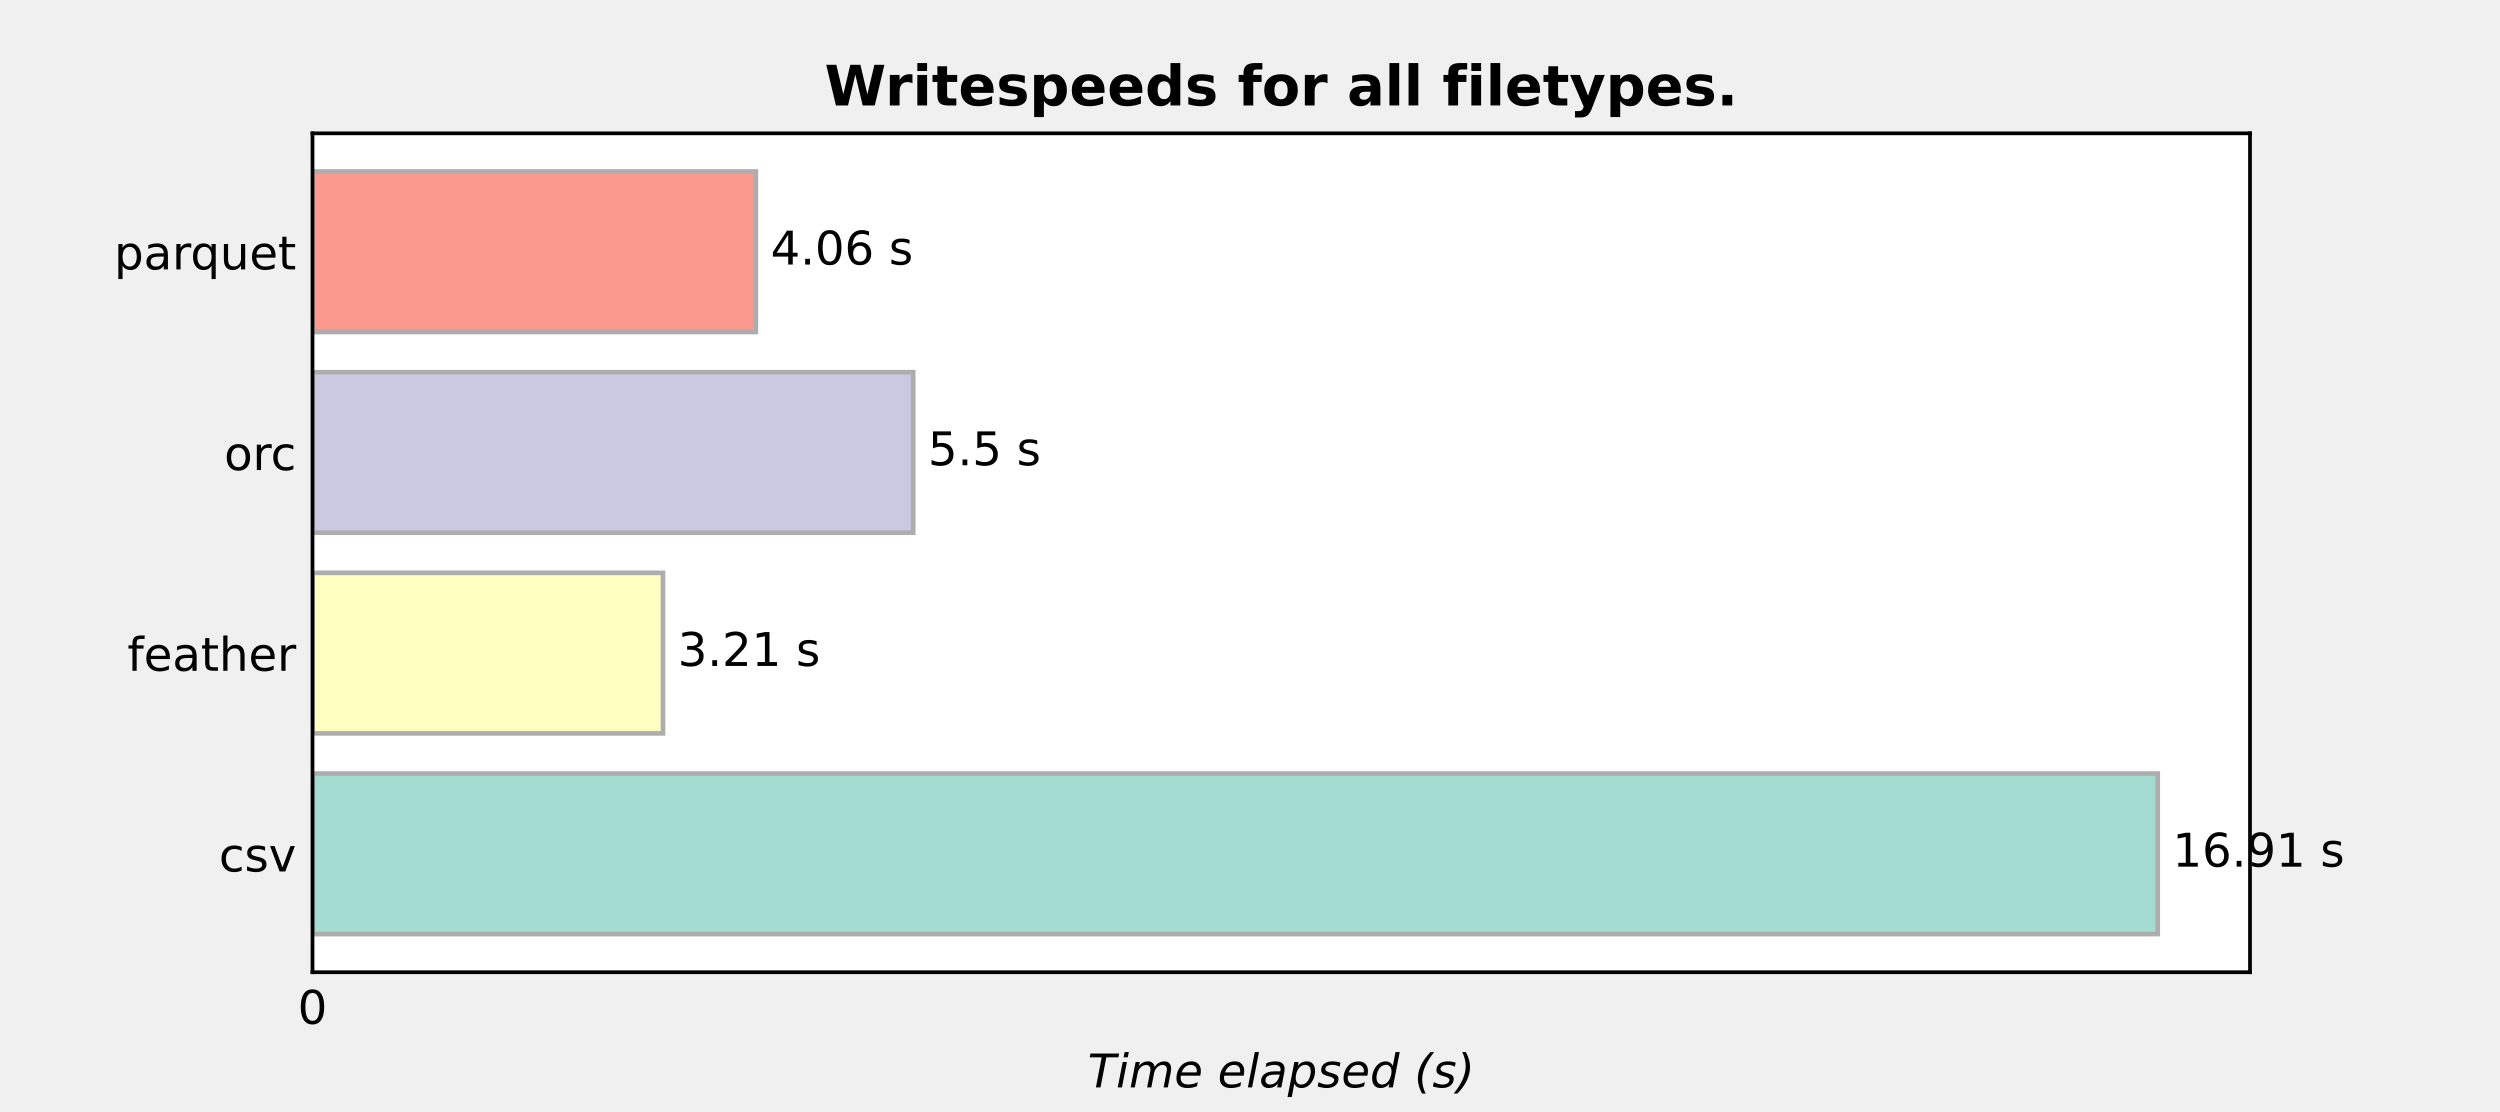
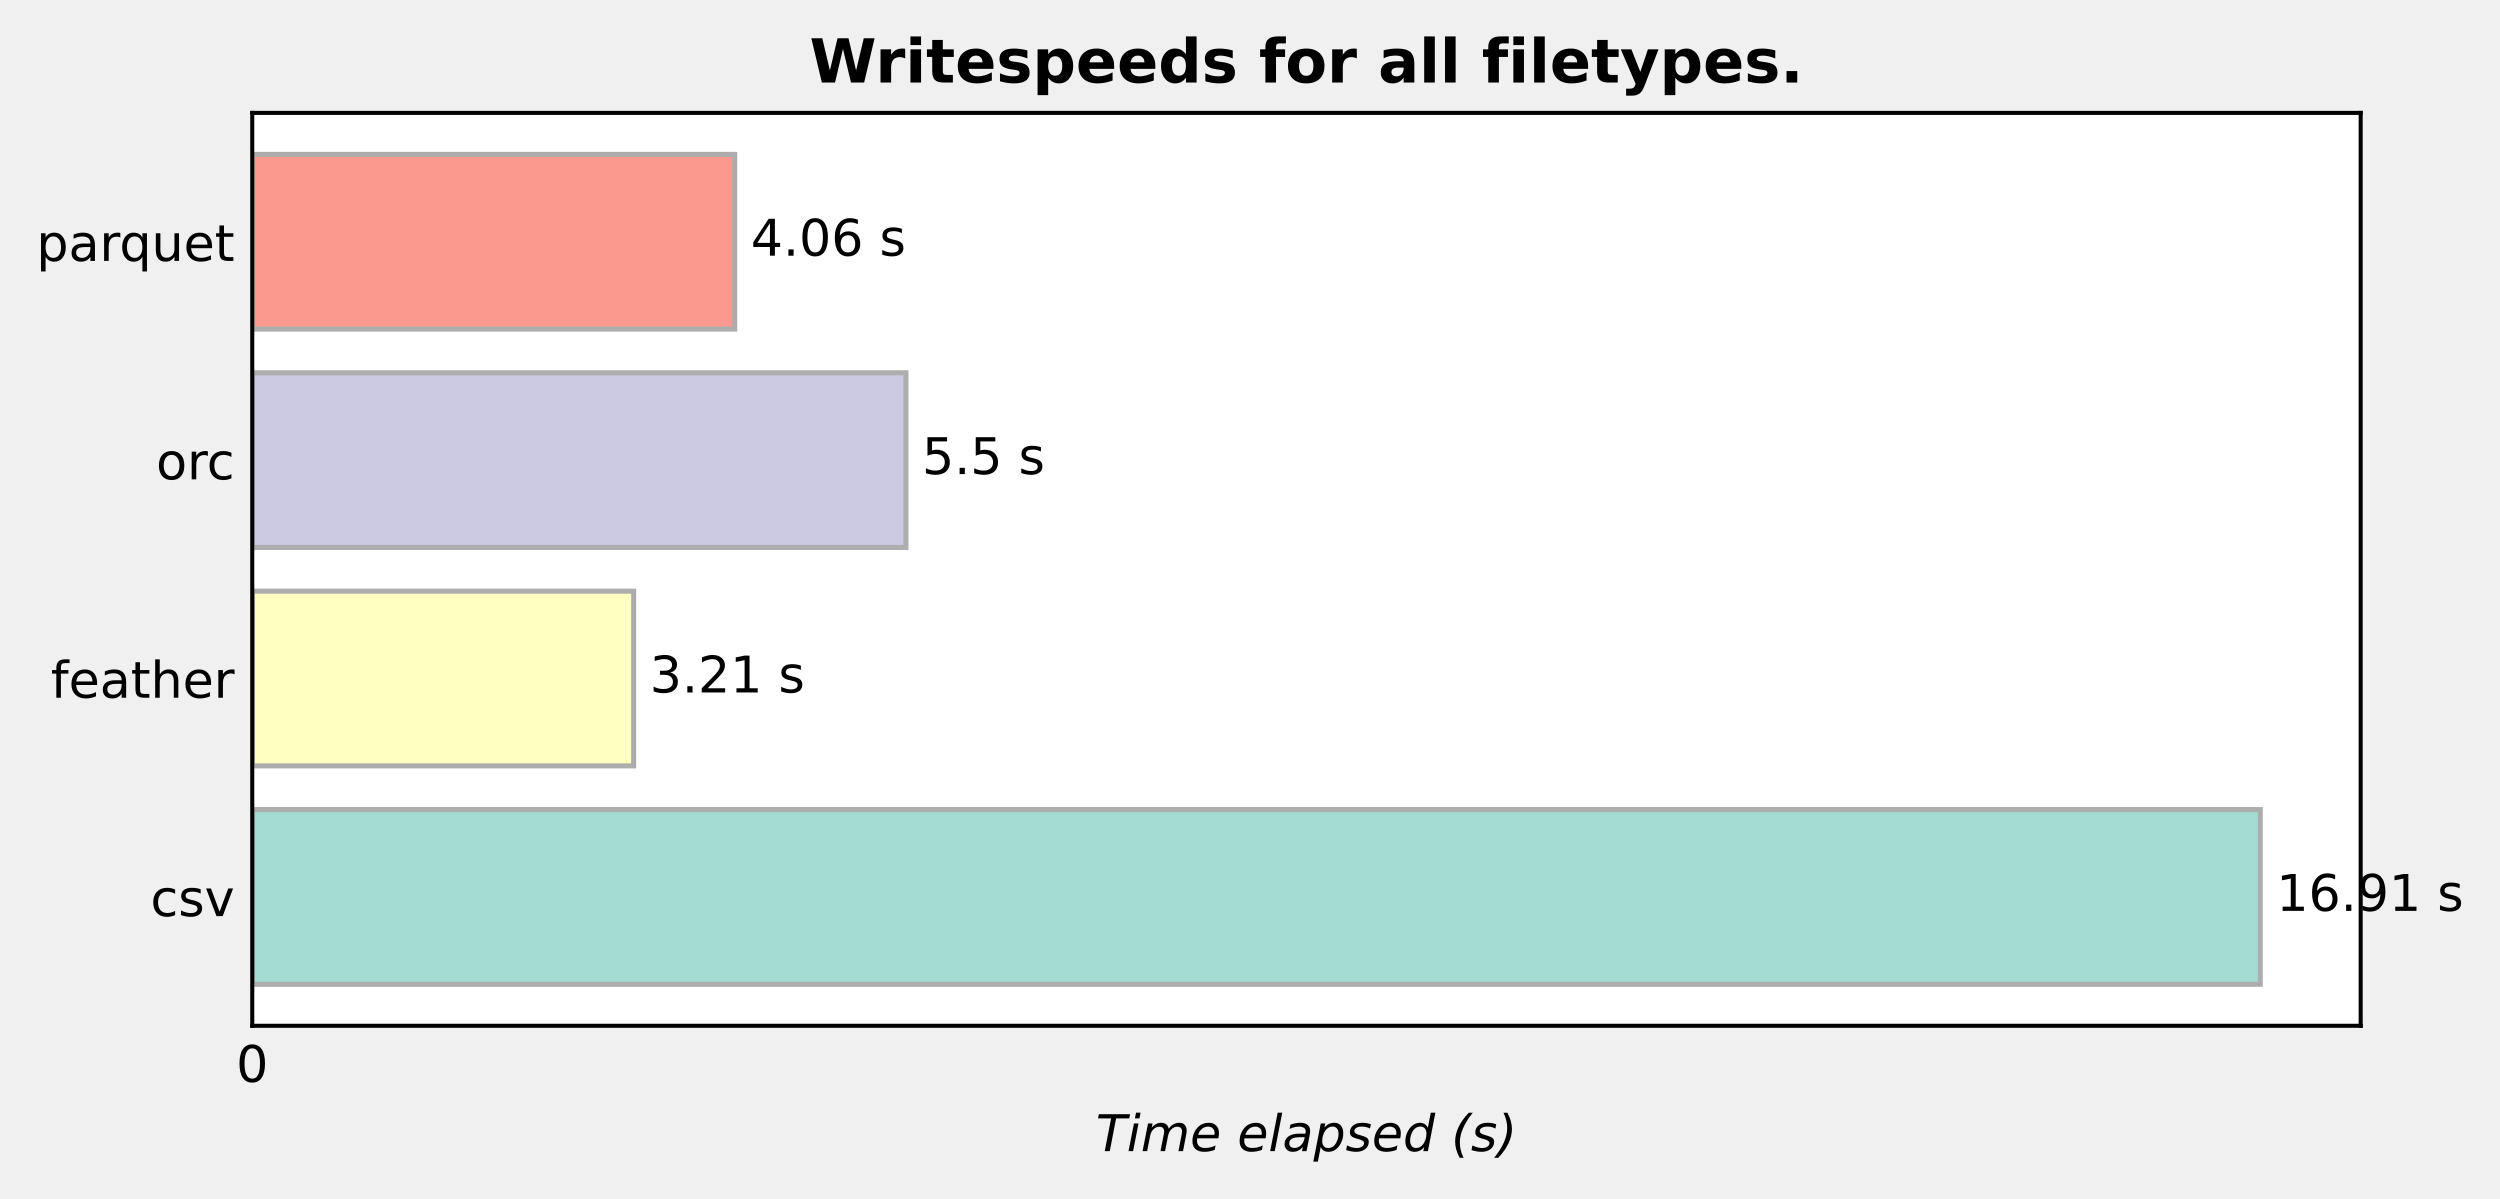
- <svg xmlns="http://www.w3.org/2000/svg" xmlns:xlink="http://www.w3.org/1999/xlink" width="537.84pt" height="239.04pt" viewBox="0 0 537.84 239.04" version="1.1">
+ <svg xmlns="http://www.w3.org/2000/svg" xmlns:xlink="http://www.w3.org/1999/xlink" width="494.243pt" height="236.85pt" viewBox="0 0 494.243 236.85" version="1.1">
  <defs>
    <style type="text/css">*{stroke-linejoin: round; stroke-linecap: butt}</style>
  </defs>
  <g id="figure_1">
    <g id="patch_1">
-       <path d="M 0 239.04  L 537.84 239.04  L 537.84 0  L 0 0  L 0 239.04  z " style="fill: none" />
+       <path d="M 0 236.85  L 494.243 236.85  L 494.243 0  L 0 0  L 0 236.85  z " style="fill: none" />
    </g>
    <g id="axes_1">
      <g id="patch_2">
-         <path d="M 67.23 209.16  L 484.056 209.16  L 484.056 28.685  L 67.23 28.685  z " style="fill: #ffffff" />
+         <path d="M 49.872 202.793  L 466.698 202.793  L 466.698 22.318  L 49.872 22.318  z " style="fill: #ffffff" />
      </g>
      <g id="patch_3">
-         <path d="M 67.23 200.957  L 464.207 200.957  L 464.207 166.416  L 67.23 166.416  z " clip-path="url(#pe76f2ba23a)" style="fill: #8dd3c7; opacity: 0.8; stroke: #999999; stroke-linejoin: miter" />
+         <path d="M 49.872 194.59  L 446.849 194.59  L 446.849 160.049  L 49.872 160.049  z " clip-path="url(#pdbba429bac)" style="fill: #8dd3c7; opacity: 0.8; stroke: #999999; stroke-linejoin: miter" />
      </g>
      <g id="patch_4">
-         <path d="M 67.23 157.781  L 142.631 157.781  L 142.631 123.24  L 67.23 123.24  z " clip-path="url(#pe76f2ba23a)" style="fill: #ffffb3; opacity: 0.8; stroke: #999999; stroke-linejoin: miter" />
+         <path d="M 49.872 151.414  L 125.273 151.414  L 125.273 116.873  L 49.872 116.873  z " clip-path="url(#pdbba429bac)" style="fill: #ffffb3; opacity: 0.8; stroke: #999999; stroke-linejoin: miter" />
      </g>
      <g id="patch_5">
-         <path d="M 67.23 114.605  L 196.46 114.605  L 196.46 80.064  L 67.23 80.064  z " clip-path="url(#pe76f2ba23a)" style="fill: #bebada; opacity: 0.8; stroke: #999999; stroke-linejoin: miter" />
+         <path d="M 49.872 108.238  L 179.102 108.238  L 179.102 73.697  L 49.872 73.697  z " clip-path="url(#pdbba429bac)" style="fill: #bebada; opacity: 0.8; stroke: #999999; stroke-linejoin: miter" />
      </g>
      <g id="patch_6">
-         <path d="M 67.23 71.429  L 162.612 71.429  L 162.612 36.888  L 67.23 36.888  z " clip-path="url(#pe76f2ba23a)" style="fill: #fb8072; opacity: 0.8; stroke: #999999; stroke-linejoin: miter" />
+         <path d="M 49.872 65.062  L 145.254 65.062  L 145.254 30.522  L 49.872 30.522  z " clip-path="url(#pdbba429bac)" style="fill: #fb8072; opacity: 0.8; stroke: #999999; stroke-linejoin: miter" />
      </g>
      <g id="matplotlib.axis_1">
        <g id="xtick_1">
          <g id="line2d_1" />
          <g id="text_1">
-             <g transform="translate(64.04875 220.2584)scale(0.1 -0.1)">
+             <g transform="translate(46.69062 213.8918)scale(0.1 -0.1)">
              <defs>
                <path id="DejaVuSans-30" d="M 2034 4250  Q 1547 4250 1301 3770  Q 1056 3291 1056 2328  Q 1056 1369 1301 889  Q 1547 409 2034 409  Q 2525 409 2770 889  Q 3016 1369 3016 2328  Q 3016 3291 2770 3770  Q 2525 4250 2034 4250  z M 2034 4750  Q 2819 4750 3233 4129  Q 3647 3509 3647 2328  Q 3647 1150 3233 529  Q 2819 -91 2034 -91  Q 1250 -91 836 529  Q 422 1150 422 2328  Q 422 3509 836 4129  Q 1250 4750 2034 4750  z " transform="scale(0.015625)" />
              </defs>
              <use xlink:href="#DejaVuSans-30" />
            </g>
          </g>
        </g>
        <g id="text_2">
-           <g transform="translate(234.0094 233.9366)scale(0.1 -0.1)">
+           <g transform="translate(216.6513 227.5699)scale(0.1 -0.1)">
            <defs>
              <path id="DejaVuSans-Oblique-54" d="M 378 4666  L 4325 4666  L 4225 4134  L 2559 4134  L 1759 0  L 1125 0  L 1925 4134  L 275 4134  L 378 4666  z " transform="scale(0.015625)" />
              <path id="DejaVuSans-Oblique-69" d="M 1172 4863  L 1747 4863  L 1606 4134  L 1031 4134  L 1172 4863  z M 909 3500  L 1484 3500  L 800 0  L 225 0  L 909 3500  z " transform="scale(0.015625)" />
              <path id="DejaVuSans-Oblique-6d" d="M 5747 2113  L 5338 0  L 4763 0  L 5166 2094  Q 5191 2228 5203 2325  Q 5216 2422 5216 2491  Q 5216 2772 5059 2928  Q 4903 3084 4622 3084  Q 4203 3084 3875 2770  Q 3547 2456 3450 1953  L 3066 0  L 2491 0  L 2900 2094  Q 2925 2209 2937 2307  Q 2950 2406 2950 2484  Q 2950 2769 2794 2926  Q 2638 3084 2363 3084  Q 1938 3084 1609 2770  Q 1281 2456 1184 1953  L 800 0  L 225 0  L 909 3500  L 1484 3500  L 1375 2956  Q 1609 3263 1923 3423  Q 2238 3584 2597 3584  Q 2978 3584 3223 3384  Q 3469 3184 3519 2828  Q 3781 3197 4126 3390  Q 4472 3584 4856 3584  Q 5306 3584 5551 3325  Q 5797 3066 5797 2591  Q 5797 2488 5784 2364  Q 5772 2241 5747 2113  z " transform="scale(0.015625)" />
              <path id="DejaVuSans-Oblique-65" d="M 3078 2063  Q 3088 2113 3092 2166  Q 3097 2219 3097 2272  Q 3097 2653 2873 2875  Q 2650 3097 2266 3097  Q 1838 3097 1509 2826  Q 1181 2556 1013 2059  L 3078 2063  z M 3578 1613  L 903 1613  Q 884 1494 878 1425  Q 872 1356 872 1306  Q 872 872 1139 634  Q 1406 397 1894 397  Q 2269 397 2603 481  Q 2938 566 3225 728  L 3116 159  Q 2806 34 2476 -28  Q 2147 -91 1806 -91  Q 1078 -91 686 257  Q 294 606 294 1247  Q 294 1794 489 2264  Q 684 2734 1063 3103  Q 1306 3334 1642 3459  Q 1978 3584 2356 3584  Q 2950 3584 3301 3228  Q 3653 2872 3653 2272  Q 3653 2128 3634 1964  Q 3616 1800 3578 1613  z " transform="scale(0.015625)" />
              <path id="DejaVuSans-Oblique-20" transform="scale(0.015625)" />
              <path id="DejaVuSans-Oblique-6c" d="M 1172 4863  L 1747 4863  L 800 0  L 225 0  L 1172 4863  z " transform="scale(0.015625)" />
              <path id="DejaVuSans-Oblique-61" d="M 3438 1997  L 3047 0  L 2472 0  L 2578 531  Q 2325 219 2001 64  Q 1678 -91 1281 -91  Q 834 -91 548 182  Q 263 456 263 884  Q 263 1497 752 1853  Q 1241 2209 2100 2209  L 2900 2209  L 2931 2363  Q 2938 2388 2941 2417  Q 2944 2447 2944 2509  Q 2944 2788 2717 2942  Q 2491 3097 2081 3097  Q 1800 3097 1504 3025  Q 1209 2953 897 2809  L 997 3341  Q 1322 3463 1633 3523  Q 1944 3584 2234 3584  Q 2853 3584 3176 3315  Q 3500 3047 3500 2534  Q 3500 2431 3484 2292  Q 3469 2153 3438 1997  z M 2816 1759  L 2241 1759  Q 1534 1759 1195 1570  Q 856 1381 856 984  Q 856 709 1029 553  Q 1203 397 1509 397  Q 1978 397 2328 733  Q 2678 1069 2791 1631  L 2816 1759  z " transform="scale(0.015625)" />
              <path id="DejaVuSans-Oblique-70" d="M 3175 2156  Q 3175 2616 2975 2859  Q 2775 3103 2400 3103  Q 2144 3103 1911 2972  Q 1678 2841 1497 2591  Q 1319 2344 1212 1994  Q 1106 1644 1106 1300  Q 1106 863 1306 627  Q 1506 391 1875 391  Q 2147 391 2380 519  Q 2613 647 2778 891  Q 2956 1147 3065 1494  Q 3175 1841 3175 2156  z M 1394 2969  Q 1625 3272 1939 3428  Q 2253 3584 2638 3584  Q 3175 3584 3472 3232  Q 3769 2881 3769 2247  Q 3769 1728 3584 1258  Q 3400 788 3053 416  Q 2822 169 2531 39  Q 2241 -91 1919 -91  Q 1547 -91 1294 64  Q 1041 219 916 525  L 556 -1331  L -19 -1331  L 922 3500  L 1497 3500  L 1394 2969  z " transform="scale(0.015625)" />
              <path id="DejaVuSans-Oblique-73" d="M 3200 3397  L 3091 2853  Q 2863 2978 2609 3040  Q 2356 3103 2088 3103  Q 1634 3103 1373 2948  Q 1113 2794 1113 2528  Q 1113 2219 1719 2053  Q 1766 2041 1788 2034  L 1972 1978  Q 2547 1819 2739 1644  Q 2931 1469 2931 1166  Q 2931 609 2489 259  Q 2047 -91 1331 -91  Q 1053 -91 747 -37  Q 441 16 72 128  L 184 722  Q 500 559 806 475  Q 1113 391 1394 391  Q 1816 391 2080 572  Q 2344 753 2344 1031  Q 2344 1331 1650 1516  L 1591 1531  L 1394 1581  Q 956 1697 753 1886  Q 550 2075 550 2369  Q 550 2928 970 3256  Q 1391 3584 2113 3584  Q 2397 3584 2667 3537  Q 2938 3491 3200 3397  z " transform="scale(0.015625)" />
              <path id="DejaVuSans-Oblique-64" d="M 2675 525  Q 2444 222 2128 65  Q 1813 -91 1428 -91  Q 903 -91 598 267  Q 294 625 294 1247  Q 294 1766 478 2236  Q 663 2706 1013 3078  Q 1244 3325 1534 3454  Q 1825 3584 2144 3584  Q 2481 3584 2739 3421  Q 2997 3259 3138 2956  L 3513 4863  L 4091 4863  L 3144 0  L 2566 0  L 2675 525  z M 891 1350  Q 891 897 1095 644  Q 1300 391 1663 391  Q 1931 391 2161 520  Q 2391 650 2566 903  Q 2750 1166 2856 1509  Q 2963 1853 2963 2188  Q 2963 2622 2758 2865  Q 2553 3109 2194 3109  Q 1922 3109 1687 2981  Q 1453 2853 1288 2613  Q 1106 2353 998 2009  Q 891 1666 891 1350  z " transform="scale(0.015625)" />
              <path id="DejaVuSans-Oblique-28" d="M 2731 4856  Q 1903 3822 1495 2892  Q 1088 1963 1088 1100  Q 1088 606 1206 120  Q 1325 -366 1563 -844  L 1063 -844  Q 775 -306 634 201  Q 494 709 494 1197  Q 494 2125 923 3036  Q 1353 3947 2222 4856  L 2731 4856  z " transform="scale(0.015625)" />
              <path id="DejaVuSans-Oblique-29" d="M -397 -844  Q 434 191 840 1120  Q 1247 2050 1247 2913  Q 1247 3406 1130 3892  Q 1013 4378 775 4856  L 1275 4856  Q 1563 4316 1703 3812  Q 1844 3309 1844 2822  Q 1844 1891 1411 973  Q 978 56 116 -844  L -397 -844  z " transform="scale(0.015625)" />
            </defs>
            <use xlink:href="#DejaVuSans-Oblique-54" />
            <use xlink:href="#DejaVuSans-Oblique-69" x="61.084" />
            <use xlink:href="#DejaVuSans-Oblique-6d" x="88.867" />
            <use xlink:href="#DejaVuSans-Oblique-65" x="186.279" />
            <use xlink:href="#DejaVuSans-Oblique-20" x="247.803" />
            <use xlink:href="#DejaVuSans-Oblique-65" x="279.59" />
            <use xlink:href="#DejaVuSans-Oblique-6c" x="341.113" />
            <use xlink:href="#DejaVuSans-Oblique-61" x="368.896" />
            <use xlink:href="#DejaVuSans-Oblique-70" x="430.176" />
            <use xlink:href="#DejaVuSans-Oblique-73" x="493.652" />
            <use xlink:href="#DejaVuSans-Oblique-65" x="545.752" />
            <use xlink:href="#DejaVuSans-Oblique-64" x="607.275" />
            <use xlink:href="#DejaVuSans-Oblique-20" x="670.752" />
            <use xlink:href="#DejaVuSans-Oblique-28" x="702.539" />
            <use xlink:href="#DejaVuSans-Oblique-73" x="741.553" />
            <use xlink:href="#DejaVuSans-Oblique-29" x="793.652" />
          </g>
        </g>
      </g>
      <g id="matplotlib.axis_2">
        <g id="ytick_1">
          <g id="line2d_2" />
          <g id="text_3">
-             <g transform="translate(47.10344 187.4854)scale(0.1 -0.1)">
+             <g transform="translate(29.74531 181.1188)scale(0.1 -0.1)">
              <defs>
                <path id="DejaVuSans-63" d="M 3122 3366  L 3122 2828  Q 2878 2963 2633 3030  Q 2388 3097 2138 3097  Q 1578 3097 1268 2742  Q 959 2388 959 1747  Q 959 1106 1268 751  Q 1578 397 2138 397  Q 2388 397 2633 464  Q 2878 531 3122 666  L 3122 134  Q 2881 22 2623 -34  Q 2366 -91 2075 -91  Q 1284 -91 818 406  Q 353 903 353 1747  Q 353 2603 823 3093  Q 1294 3584 2113 3584  Q 2378 3584 2631 3529  Q 2884 3475 3122 3366  z " transform="scale(0.015625)" />
                <path id="DejaVuSans-73" d="M 2834 3397  L 2834 2853  Q 2591 2978 2328 3040  Q 2066 3103 1784 3103  Q 1356 3103 1142 2972  Q 928 2841 928 2578  Q 928 2378 1081 2264  Q 1234 2150 1697 2047  L 1894 2003  Q 2506 1872 2764 1633  Q 3022 1394 3022 966  Q 3022 478 2636 193  Q 2250 -91 1575 -91  Q 1294 -91 989 -36  Q 684 19 347 128  L 347 722  Q 666 556 975 473  Q 1284 391 1588 391  Q 1994 391 2212 530  Q 2431 669 2431 922  Q 2431 1156 2273 1281  Q 2116 1406 1581 1522  L 1381 1569  Q 847 1681 609 1914  Q 372 2147 372 2553  Q 372 3047 722 3315  Q 1072 3584 1716 3584  Q 2034 3584 2315 3537  Q 2597 3491 2834 3397  z " transform="scale(0.015625)" />
                <path id="DejaVuSans-76" d="M 191 3500  L 800 3500  L 1894 563  L 2988 3500  L 3597 3500  L 2284 0  L 1503 0  L 191 3500  z " transform="scale(0.015625)" />
              </defs>
              <use xlink:href="#DejaVuSans-63" />
              <use xlink:href="#DejaVuSans-73" x="54.98" />
              <use xlink:href="#DejaVuSans-76" x="107.08" />
            </g>
          </g>
        </g>
        <g id="ytick_2">
          <g id="line2d_3" />
          <g id="text_4">
-             <g transform="translate(27.40656 144.3096)scale(0.1 -0.1)">
+             <g transform="translate(10.04844 137.9429)scale(0.1 -0.1)">
              <defs>
                <path id="DejaVuSans-66" d="M 2375 4863  L 2375 4384  L 1825 4384  Q 1516 4384 1395 4259  Q 1275 4134 1275 3809  L 1275 3500  L 2222 3500  L 2222 3053  L 1275 3053  L 1275 0  L 697 0  L 697 3053  L 147 3053  L 147 3500  L 697 3500  L 697 3744  Q 697 4328 969 4595  Q 1241 4863 1831 4863  L 2375 4863  z " transform="scale(0.015625)" />
                <path id="DejaVuSans-65" d="M 3597 1894  L 3597 1613  L 953 1613  Q 991 1019 1311 708  Q 1631 397 2203 397  Q 2534 397 2845 478  Q 3156 559 3463 722  L 3463 178  Q 3153 47 2828 -22  Q 2503 -91 2169 -91  Q 1331 -91 842 396  Q 353 884 353 1716  Q 353 2575 817 3079  Q 1281 3584 2069 3584  Q 2775 3584 3186 3129  Q 3597 2675 3597 1894  z M 3022 2063  Q 3016 2534 2758 2815  Q 2500 3097 2075 3097  Q 1594 3097 1305 2825  Q 1016 2553 972 2059  L 3022 2063  z " transform="scale(0.015625)" />
                <path id="DejaVuSans-61" d="M 2194 1759  Q 1497 1759 1228 1600  Q 959 1441 959 1056  Q 959 750 1161 570  Q 1363 391 1709 391  Q 2188 391 2477 730  Q 2766 1069 2766 1631  L 2766 1759  L 2194 1759  z M 3341 1997  L 3341 0  L 2766 0  L 2766 531  Q 2569 213 2275 61  Q 1981 -91 1556 -91  Q 1019 -91 701 211  Q 384 513 384 1019  Q 384 1609 779 1909  Q 1175 2209 1959 2209  L 2766 2209  L 2766 2266  Q 2766 2663 2505 2880  Q 2244 3097 1772 3097  Q 1472 3097 1187 3025  Q 903 2953 641 2809  L 641 3341  Q 956 3463 1253 3523  Q 1550 3584 1831 3584  Q 2591 3584 2966 3190  Q 3341 2797 3341 1997  z " transform="scale(0.015625)" />
                <path id="DejaVuSans-74" d="M 1172 4494  L 1172 3500  L 2356 3500  L 2356 3053  L 1172 3053  L 1172 1153  Q 1172 725 1289 603  Q 1406 481 1766 481  L 2356 481  L 2356 0  L 1766 0  Q 1100 0 847 248  Q 594 497 594 1153  L 594 3053  L 172 3053  L 172 3500  L 594 3500  L 594 4494  L 1172 4494  z " transform="scale(0.015625)" />
                <path id="DejaVuSans-68" d="M 3513 2113  L 3513 0  L 2938 0  L 2938 2094  Q 2938 2591 2744 2837  Q 2550 3084 2163 3084  Q 1697 3084 1428 2787  Q 1159 2491 1159 1978  L 1159 0  L 581 0  L 581 4863  L 1159 4863  L 1159 2956  Q 1366 3272 1645 3428  Q 1925 3584 2291 3584  Q 2894 3584 3203 3211  Q 3513 2838 3513 2113  z " transform="scale(0.015625)" />
                <path id="DejaVuSans-72" d="M 2631 2963  Q 2534 3019 2420 3045  Q 2306 3072 2169 3072  Q 1681 3072 1420 2755  Q 1159 2438 1159 1844  L 1159 0  L 581 0  L 581 3500  L 1159 3500  L 1159 2956  Q 1341 3275 1631 3429  Q 1922 3584 2338 3584  Q 2397 3584 2469 3576  Q 2541 3569 2628 3553  L 2631 2963  z " transform="scale(0.015625)" />
              </defs>
              <use xlink:href="#DejaVuSans-66" />
              <use xlink:href="#DejaVuSans-65" x="35.205" />
              <use xlink:href="#DejaVuSans-61" x="96.729" />
              <use xlink:href="#DejaVuSans-74" x="158.008" />
              <use xlink:href="#DejaVuSans-68" x="197.217" />
              <use xlink:href="#DejaVuSans-65" x="260.596" />
              <use xlink:href="#DejaVuSans-72" x="322.119" />
            </g>
          </g>
        </g>
        <g id="ytick_3">
          <g id="line2d_4" />
          <g id="text_5">
-             <g transform="translate(48.22687 101.1337)scale(0.1 -0.1)">
+             <g transform="translate(30.86875 94.767)scale(0.1 -0.1)">
              <defs>
                <path id="DejaVuSans-6f" d="M 1959 3097  Q 1497 3097 1228 2736  Q 959 2375 959 1747  Q 959 1119 1226 758  Q 1494 397 1959 397  Q 2419 397 2687 759  Q 2956 1122 2956 1747  Q 2956 2369 2687 2733  Q 2419 3097 1959 3097  z M 1959 3584  Q 2709 3584 3137 3096  Q 3566 2609 3566 1747  Q 3566 888 3137 398  Q 2709 -91 1959 -91  Q 1206 -91 779 398  Q 353 888 353 1747  Q 353 2609 779 3096  Q 1206 3584 1959 3584  z " transform="scale(0.015625)" />
              </defs>
              <use xlink:href="#DejaVuSans-6f" />
              <use xlink:href="#DejaVuSans-72" x="61.182" />
              <use xlink:href="#DejaVuSans-63" x="100.045" />
            </g>
          </g>
        </g>
        <g id="ytick_4">
          <g id="line2d_5" />
          <g id="text_6">
-             <g transform="translate(24.55813 57.95779)scale(0.1 -0.1)">
+             <g transform="translate(7.2 51.59112)scale(0.1 -0.1)">
              <defs>
                <path id="DejaVuSans-70" d="M 1159 525  L 1159 -1331  L 581 -1331  L 581 3500  L 1159 3500  L 1159 2969  Q 1341 3281 1617 3432  Q 1894 3584 2278 3584  Q 2916 3584 3314 3078  Q 3713 2572 3713 1747  Q 3713 922 3314 415  Q 2916 -91 2278 -91  Q 1894 -91 1617 61  Q 1341 213 1159 525  z M 3116 1747  Q 3116 2381 2855 2742  Q 2594 3103 2138 3103  Q 1681 3103 1420 2742  Q 1159 2381 1159 1747  Q 1159 1113 1420 752  Q 1681 391 2138 391  Q 2594 391 2855 752  Q 3116 1113 3116 1747  z " transform="scale(0.015625)" />
                <path id="DejaVuSans-71" d="M 947 1747  Q 947 1113 1208 752  Q 1469 391 1925 391  Q 2381 391 2643 752  Q 2906 1113 2906 1747  Q 2906 2381 2643 2742  Q 2381 3103 1925 3103  Q 1469 3103 1208 2742  Q 947 2381 947 1747  z M 2906 525  Q 2725 213 2448 61  Q 2172 -91 1784 -91  Q 1150 -91 751 415  Q 353 922 353 1747  Q 353 2572 751 3078  Q 1150 3584 1784 3584  Q 2172 3584 2448 3432  Q 2725 3281 2906 2969  L 2906 3500  L 3481 3500  L 3481 -1331  L 2906 -1331  L 2906 525  z " transform="scale(0.015625)" />
                <path id="DejaVuSans-75" d="M 544 1381  L 544 3500  L 1119 3500  L 1119 1403  Q 1119 906 1312 657  Q 1506 409 1894 409  Q 2359 409 2629 706  Q 2900 1003 2900 1516  L 2900 3500  L 3475 3500  L 3475 0  L 2900 0  L 2900 538  Q 2691 219 2414 64  Q 2138 -91 1772 -91  Q 1169 -91 856 284  Q 544 659 544 1381  z M 1991 3584  L 1991 3584  z " transform="scale(0.015625)" />
              </defs>
              <use xlink:href="#DejaVuSans-70" />
              <use xlink:href="#DejaVuSans-61" x="63.477" />
              <use xlink:href="#DejaVuSans-72" x="124.756" />
              <use xlink:href="#DejaVuSans-71" x="164.119" />
              <use xlink:href="#DejaVuSans-75" x="227.596" />
              <use xlink:href="#DejaVuSans-65" x="290.975" />
              <use xlink:href="#DejaVuSans-74" x="352.498" />
            </g>
          </g>
        </g>
      </g>
      <g id="patch_7">
-         <path d="M 67.23 209.16  L 67.23 28.685  " style="fill: none; stroke: #000000; stroke-width: 0.8; stroke-linejoin: miter; stroke-linecap: square" />
+         <path d="M 49.872 202.793  L 49.872 22.318  " style="fill: none; stroke: #000000; stroke-width: 0.8; stroke-linejoin: miter; stroke-linecap: square" />
      </g>
      <g id="patch_8">
-         <path d="M 484.056 209.16  L 484.056 28.685  " style="fill: none; stroke: #000000; stroke-width: 0.8; stroke-linejoin: miter; stroke-linecap: square" />
+         <path d="M 466.698 202.793  L 466.698 22.318  " style="fill: none; stroke: #000000; stroke-width: 0.8; stroke-linejoin: miter; stroke-linecap: square" />
      </g>
      <g id="patch_9">
-         <path d="M 67.23 209.16  L 484.056 209.16  " style="fill: none; stroke: #000000; stroke-width: 0.8; stroke-linejoin: miter; stroke-linecap: square" />
+         <path d="M 49.872 202.793  L 466.698 202.793  " style="fill: none; stroke: #000000; stroke-width: 0.8; stroke-linejoin: miter; stroke-linecap: square" />
      </g>
      <g id="patch_10">
-         <path d="M 67.23 28.685  L 484.056 28.685  " style="fill: none; stroke: #000000; stroke-width: 0.8; stroke-linejoin: miter; stroke-linecap: square" />
+         <path d="M 49.872 22.318  L 466.698 22.318  " style="fill: none; stroke: #000000; stroke-width: 0.8; stroke-linejoin: miter; stroke-linecap: square" />
      </g>
      <g id="text_7">
-         <g transform="translate(464.2071 186.4456)scale(0.1 -0.1)">
+         <g transform="translate(446.849 180.0789)scale(0.1 -0.1)">
          <defs>
            <path id="DejaVuSans-20" transform="scale(0.015625)" />
            <path id="DejaVuSans-31" d="M 794 531  L 1825 531  L 1825 4091  L 703 3866  L 703 4441  L 1819 4666  L 2450 4666  L 2450 531  L 3481 531  L 3481 0  L 794 0  L 794 531  z " transform="scale(0.015625)" />
            <path id="DejaVuSans-36" d="M 2113 2584  Q 1688 2584 1439 2293  Q 1191 2003 1191 1497  Q 1191 994 1439 701  Q 1688 409 2113 409  Q 2538 409 2786 701  Q 3034 994 3034 1497  Q 3034 2003 2786 2293  Q 2538 2584 2113 2584  z M 3366 4563  L 3366 3988  Q 3128 4100 2886 4159  Q 2644 4219 2406 4219  Q 1781 4219 1451 3797  Q 1122 3375 1075 2522  Q 1259 2794 1537 2939  Q 1816 3084 2150 3084  Q 2853 3084 3261 2657  Q 3669 2231 3669 1497  Q 3669 778 3244 343  Q 2819 -91 2113 -91  Q 1303 -91 875 529  Q 447 1150 447 2328  Q 447 3434 972 4092  Q 1497 4750 2381 4750  Q 2619 4750 2861 4703  Q 3103 4656 3366 4563  z " transform="scale(0.015625)" />
            <path id="DejaVuSans-2e" d="M 684 794  L 1344 794  L 1344 0  L 684 0  L 684 794  z " transform="scale(0.015625)" />
            <path id="DejaVuSans-39" d="M 703 97  L 703 672  Q 941 559 1184 500  Q 1428 441 1663 441  Q 2288 441 2617 861  Q 2947 1281 2994 2138  Q 2813 1869 2534 1725  Q 2256 1581 1919 1581  Q 1219 1581 811 2004  Q 403 2428 403 3163  Q 403 3881 828 4315  Q 1253 4750 1959 4750  Q 2769 4750 3195 4129  Q 3622 3509 3622 2328  Q 3622 1225 3098 567  Q 2575 -91 1691 -91  Q 1453 -91 1209 -44  Q 966 3 703 97  z M 1959 2075  Q 2384 2075 2632 2365  Q 2881 2656 2881 3163  Q 2881 3666 2632 3958  Q 2384 4250 1959 4250  Q 1534 4250 1286 3958  Q 1038 3666 1038 3163  Q 1038 2656 1286 2365  Q 1534 2075 1959 2075  z " transform="scale(0.015625)" />
          </defs>
          <use xlink:href="#DejaVuSans-20" />
          <use xlink:href="#DejaVuSans-31" x="31.787" />
          <use xlink:href="#DejaVuSans-36" x="95.41" />
          <use xlink:href="#DejaVuSans-2e" x="159.033" />
          <use xlink:href="#DejaVuSans-39" x="190.82" />
          <use xlink:href="#DejaVuSans-31" x="254.443" />
          <use xlink:href="#DejaVuSans-20" x="318.066" />
          <use xlink:href="#DejaVuSans-73" x="349.854" />
        </g>
      </g>
      <g id="text_8">
-         <g transform="translate(142.6312 143.2697)scale(0.1 -0.1)">
+         <g transform="translate(125.2731 136.903)scale(0.1 -0.1)">
          <defs>
            <path id="DejaVuSans-33" d="M 2597 2516  Q 3050 2419 3304 2112  Q 3559 1806 3559 1356  Q 3559 666 3084 287  Q 2609 -91 1734 -91  Q 1441 -91 1130 -33  Q 819 25 488 141  L 488 750  Q 750 597 1062 519  Q 1375 441 1716 441  Q 2309 441 2620 675  Q 2931 909 2931 1356  Q 2931 1769 2642 2001  Q 2353 2234 1838 2234  L 1294 2234  L 1294 2753  L 1863 2753  Q 2328 2753 2575 2939  Q 2822 3125 2822 3475  Q 2822 3834 2567 4026  Q 2313 4219 1838 4219  Q 1578 4219 1281 4162  Q 984 4106 628 3988  L 628 4550  Q 988 4650 1302 4700  Q 1616 4750 1894 4750  Q 2613 4750 3031 4423  Q 3450 4097 3450 3541  Q 3450 3153 3228 2886  Q 3006 2619 2597 2516  z " transform="scale(0.015625)" />
            <path id="DejaVuSans-32" d="M 1228 531  L 3431 531  L 3431 0  L 469 0  L 469 531  Q 828 903 1448 1529  Q 2069 2156 2228 2338  Q 2531 2678 2651 2914  Q 2772 3150 2772 3378  Q 2772 3750 2511 3984  Q 2250 4219 1831 4219  Q 1534 4219 1204 4116  Q 875 4013 500 3803  L 500 4441  Q 881 4594 1212 4672  Q 1544 4750 1819 4750  Q 2544 4750 2975 4387  Q 3406 4025 3406 3419  Q 3406 3131 3298 2873  Q 3191 2616 2906 2266  Q 2828 2175 2409 1742  Q 1991 1309 1228 531  z " transform="scale(0.015625)" />
          </defs>
          <use xlink:href="#DejaVuSans-20" />
          <use xlink:href="#DejaVuSans-33" x="31.787" />
          <use xlink:href="#DejaVuSans-2e" x="95.41" />
          <use xlink:href="#DejaVuSans-32" x="127.197" />
          <use xlink:href="#DejaVuSans-31" x="190.82" />
          <use xlink:href="#DejaVuSans-20" x="254.443" />
          <use xlink:href="#DejaVuSans-73" x="286.23" />
        </g>
      </g>
      <g id="text_9">
-         <g transform="translate(196.4601 100.0938)scale(0.1 -0.1)">
+         <g transform="translate(179.102 93.72716)scale(0.1 -0.1)">
          <defs>
            <path id="DejaVuSans-35" d="M 691 4666  L 3169 4666  L 3169 4134  L 1269 4134  L 1269 2991  Q 1406 3038 1543 3061  Q 1681 3084 1819 3084  Q 2600 3084 3056 2656  Q 3513 2228 3513 1497  Q 3513 744 3044 326  Q 2575 -91 1722 -91  Q 1428 -91 1123 -41  Q 819 9 494 109  L 494 744  Q 775 591 1075 516  Q 1375 441 1709 441  Q 2250 441 2565 725  Q 2881 1009 2881 1497  Q 2881 1984 2565 2268  Q 2250 2553 1709 2553  Q 1456 2553 1204 2497  Q 953 2441 691 2322  L 691 4666  z " transform="scale(0.015625)" />
          </defs>
          <use xlink:href="#DejaVuSans-20" />
          <use xlink:href="#DejaVuSans-35" x="31.787" />
          <use xlink:href="#DejaVuSans-2e" x="95.41" />
          <use xlink:href="#DejaVuSans-35" x="127.197" />
          <use xlink:href="#DejaVuSans-20" x="190.82" />
          <use xlink:href="#DejaVuSans-73" x="222.607" />
        </g>
      </g>
      <g id="text_10">
-         <g transform="translate(162.6122 56.91795)scale(0.1 -0.1)">
+         <g transform="translate(145.2541 50.55127)scale(0.1 -0.1)">
          <defs>
            <path id="DejaVuSans-34" d="M 2419 4116  L 825 1625  L 2419 1625  L 2419 4116  z M 2253 4666  L 3047 4666  L 3047 1625  L 3713 1625  L 3713 1100  L 3047 1100  L 3047 0  L 2419 0  L 2419 1100  L 313 1100  L 313 1709  L 2253 4666  z " transform="scale(0.015625)" />
          </defs>
          <use xlink:href="#DejaVuSans-20" />
          <use xlink:href="#DejaVuSans-34" x="31.787" />
          <use xlink:href="#DejaVuSans-2e" x="95.41" />
          <use xlink:href="#DejaVuSans-30" x="127.197" />
          <use xlink:href="#DejaVuSans-36" x="190.82" />
          <use xlink:href="#DejaVuSans-20" x="254.443" />
          <use xlink:href="#DejaVuSans-73" x="286.23" />
        </g>
      </g>
      <g id="text_11">
-         <g transform="translate(177.3996 22.6848)scale(0.12 -0.12)">
+         <g transform="translate(160.0414 16.31812)scale(0.12 -0.12)">
          <defs>
            <path id="DejaVuSans-Bold-57" d="M 191 4666  L 1344 4666  L 2150 1275  L 2950 4666  L 4109 4666  L 4909 1275  L 5716 4666  L 6859 4666  L 5759 0  L 4372 0  L 3525 3547  L 2688 0  L 1300 0  L 191 4666  z " transform="scale(0.015625)" />
            <path id="DejaVuSans-Bold-72" d="M 3138 2547  Q 2991 2616 2845 2648  Q 2700 2681 2553 2681  Q 2122 2681 1889 2404  Q 1656 2128 1656 1613  L 1656 0  L 538 0  L 538 3500  L 1656 3500  L 1656 2925  Q 1872 3269 2151 3426  Q 2431 3584 2822 3584  Q 2878 3584 2943 3579  Q 3009 3575 3134 3559  L 3138 2547  z " transform="scale(0.015625)" />
            <path id="DejaVuSans-Bold-69" d="M 538 3500  L 1656 3500  L 1656 0  L 538 0  L 538 3500  z M 538 4863  L 1656 4863  L 1656 3950  L 538 3950  L 538 4863  z " transform="scale(0.015625)" />
            <path id="DejaVuSans-Bold-74" d="M 1759 4494  L 1759 3500  L 2913 3500  L 2913 2700  L 1759 2700  L 1759 1216  Q 1759 972 1856 886  Q 1953 800 2241 800  L 2816 800  L 2816 0  L 1856 0  Q 1194 0 917 276  Q 641 553 641 1216  L 641 2700  L 84 2700  L 84 3500  L 641 3500  L 641 4494  L 1759 4494  z " transform="scale(0.015625)" />
            <path id="DejaVuSans-Bold-65" d="M 4031 1759  L 4031 1441  L 1416 1441  Q 1456 1047 1700 850  Q 1944 653 2381 653  Q 2734 653 3104 758  Q 3475 863 3866 1075  L 3866 213  Q 3469 63 3072 -14  Q 2675 -91 2278 -91  Q 1328 -91 801 392  Q 275 875 275 1747  Q 275 2603 792 3093  Q 1309 3584 2216 3584  Q 3041 3584 3536 3087  Q 4031 2591 4031 1759  z M 2881 2131  Q 2881 2450 2695 2645  Q 2509 2841 2209 2841  Q 1884 2841 1681 2658  Q 1478 2475 1428 2131  L 2881 2131  z " transform="scale(0.015625)" />
            <path id="DejaVuSans-Bold-73" d="M 3272 3391  L 3272 2541  Q 2913 2691 2578 2766  Q 2244 2841 1947 2841  Q 1628 2841 1473 2761  Q 1319 2681 1319 2516  Q 1319 2381 1436 2309  Q 1553 2238 1856 2203  L 2053 2175  Q 2913 2066 3209 1816  Q 3506 1566 3506 1031  Q 3506 472 3093 190  Q 2681 -91 1863 -91  Q 1516 -91 1145 -36  Q 775 19 384 128  L 384 978  Q 719 816 1070 734  Q 1422 653 1784 653  Q 2113 653 2278 743  Q 2444 834 2444 1013  Q 2444 1163 2330 1236  Q 2216 1309 1875 1350  L 1678 1375  Q 931 1469 631 1722  Q 331 1975 331 2491  Q 331 3047 712 3315  Q 1094 3584 1881 3584  Q 2191 3584 2531 3537  Q 2872 3491 3272 3391  z " transform="scale(0.015625)" />
            <path id="DejaVuSans-Bold-70" d="M 1656 506  L 1656 -1331  L 538 -1331  L 538 3500  L 1656 3500  L 1656 2988  Q 1888 3294 2169 3439  Q 2450 3584 2816 3584  Q 3463 3584 3878 3070  Q 4294 2556 4294 1747  Q 4294 938 3878 423  Q 3463 -91 2816 -91  Q 2450 -91 2169 54  Q 1888 200 1656 506  z M 2400 2772  Q 2041 2772 1848 2508  Q 1656 2244 1656 1747  Q 1656 1250 1848 986  Q 2041 722 2400 722  Q 2759 722 2948 984  Q 3138 1247 3138 1747  Q 3138 2247 2948 2509  Q 2759 2772 2400 2772  z " transform="scale(0.015625)" />
            <path id="DejaVuSans-Bold-64" d="M 2919 2988  L 2919 4863  L 4044 4863  L 4044 0  L 2919 0  L 2919 506  Q 2688 197 2409 53  Q 2131 -91 1766 -91  Q 1119 -91 703 423  Q 288 938 288 1747  Q 288 2556 703 3070  Q 1119 3584 1766 3584  Q 2128 3584 2408 3439  Q 2688 3294 2919 2988  z M 2181 722  Q 2541 722 2730 984  Q 2919 1247 2919 1747  Q 2919 2247 2730 2509  Q 2541 2772 2181 2772  Q 1825 2772 1636 2509  Q 1447 2247 1447 1747  Q 1447 1247 1636 984  Q 1825 722 2181 722  z " transform="scale(0.015625)" />
            <path id="DejaVuSans-Bold-20" transform="scale(0.015625)" />
            <path id="DejaVuSans-Bold-66" d="M 2841 4863  L 2841 4128  L 2222 4128  Q 1984 4128 1890 4042  Q 1797 3956 1797 3744  L 1797 3500  L 2753 3500  L 2753 2700  L 1797 2700  L 1797 0  L 678 0  L 678 2700  L 122 2700  L 122 3500  L 678 3500  L 678 3744  Q 678 4316 997 4589  Q 1316 4863 1984 4863  L 2841 4863  z " transform="scale(0.015625)" />
            <path id="DejaVuSans-Bold-6f" d="M 2203 2784  Q 1831 2784 1636 2517  Q 1441 2250 1441 1747  Q 1441 1244 1636 976  Q 1831 709 2203 709  Q 2569 709 2762 976  Q 2956 1244 2956 1747  Q 2956 2250 2762 2517  Q 2569 2784 2203 2784  z M 2203 3584  Q 3106 3584 3614 3096  Q 4122 2609 4122 1747  Q 4122 884 3614 396  Q 3106 -91 2203 -91  Q 1297 -91 786 396  Q 275 884 275 1747  Q 275 2609 786 3096  Q 1297 3584 2203 3584  z " transform="scale(0.015625)" />
            <path id="DejaVuSans-Bold-61" d="M 2106 1575  Q 1756 1575 1579 1456  Q 1403 1338 1403 1106  Q 1403 894 1545 773  Q 1688 653 1941 653  Q 2256 653 2472 879  Q 2688 1106 2688 1447  L 2688 1575  L 2106 1575  z M 3816 1997  L 3816 0  L 2688 0  L 2688 519  Q 2463 200 2181 54  Q 1900 -91 1497 -91  Q 953 -91 614 226  Q 275 544 275 1050  Q 275 1666 698 1953  Q 1122 2241 2028 2241  L 2688 2241  L 2688 2328  Q 2688 2594 2478 2717  Q 2269 2841 1825 2841  Q 1466 2841 1156 2769  Q 847 2697 581 2553  L 581 3406  Q 941 3494 1303 3539  Q 1666 3584 2028 3584  Q 2975 3584 3395 3211  Q 3816 2838 3816 1997  z " transform="scale(0.015625)" />
            <path id="DejaVuSans-Bold-6c" d="M 538 4863  L 1656 4863  L 1656 0  L 538 0  L 538 4863  z " transform="scale(0.015625)" />
            <path id="DejaVuSans-Bold-79" d="M 78 3500  L 1197 3500  L 2138 1125  L 2938 3500  L 4056 3500  L 2584 -331  Q 2363 -916 2067 -1148  Q 1772 -1381 1288 -1381  L 641 -1381  L 641 -647  L 991 -647  Q 1275 -647 1404 -556  Q 1534 -466 1606 -231  L 1638 -134  L 78 3500  z " transform="scale(0.015625)" />
            <path id="DejaVuSans-Bold-2e" d="M 653 1209  L 1778 1209  L 1778 0  L 653 0  L 653 1209  z " transform="scale(0.015625)" />
          </defs>
          <use xlink:href="#DejaVuSans-Bold-57" />
          <use xlink:href="#DejaVuSans-Bold-72" x="108.553" />
          <use xlink:href="#DejaVuSans-Bold-69" x="157.869" />
          <use xlink:href="#DejaVuSans-Bold-74" x="192.146" />
          <use xlink:href="#DejaVuSans-Bold-65" x="239.949" />
          <use xlink:href="#DejaVuSans-Bold-73" x="307.771" />
          <use xlink:href="#DejaVuSans-Bold-70" x="367.293" />
          <use xlink:href="#DejaVuSans-Bold-65" x="438.875" />
          <use xlink:href="#DejaVuSans-Bold-65" x="506.697" />
          <use xlink:href="#DejaVuSans-Bold-64" x="574.52" />
          <use xlink:href="#DejaVuSans-Bold-73" x="646.102" />
          <use xlink:href="#DejaVuSans-Bold-20" x="705.623" />
          <use xlink:href="#DejaVuSans-Bold-66" x="740.438" />
          <use xlink:href="#DejaVuSans-Bold-6f" x="783.943" />
          <use xlink:href="#DejaVuSans-Bold-72" x="852.645" />
          <use xlink:href="#DejaVuSans-Bold-20" x="901.961" />
          <use xlink:href="#DejaVuSans-Bold-61" x="936.775" />
          <use xlink:href="#DejaVuSans-Bold-6c" x="1004.256" />
          <use xlink:href="#DejaVuSans-Bold-6c" x="1038.533" />
          <use xlink:href="#DejaVuSans-Bold-20" x="1072.811" />
          <use xlink:href="#DejaVuSans-Bold-66" x="1107.625" />
          <use xlink:href="#DejaVuSans-Bold-69" x="1151.131" />
          <use xlink:href="#DejaVuSans-Bold-6c" x="1185.408" />
          <use xlink:href="#DejaVuSans-Bold-65" x="1219.686" />
          <use xlink:href="#DejaVuSans-Bold-74" x="1287.508" />
          <use xlink:href="#DejaVuSans-Bold-79" x="1335.311" />
          <use xlink:href="#DejaVuSans-Bold-70" x="1400.496" />
          <use xlink:href="#DejaVuSans-Bold-65" x="1472.078" />
          <use xlink:href="#DejaVuSans-Bold-73" x="1539.9" />
          <use xlink:href="#DejaVuSans-Bold-2e" x="1599.422" />
        </g>
      </g>
    </g>
  </g>
  <defs>
-     <clipPath id="pe76f2ba23a">
-       <rect x="67.23" y="28.685" width="416.826" height="180.475" />
+     <clipPath id="pdbba429bac">
+       <rect x="49.872" y="22.318" width="416.826" height="180.475" />
    </clipPath>
  </defs>
</svg>
